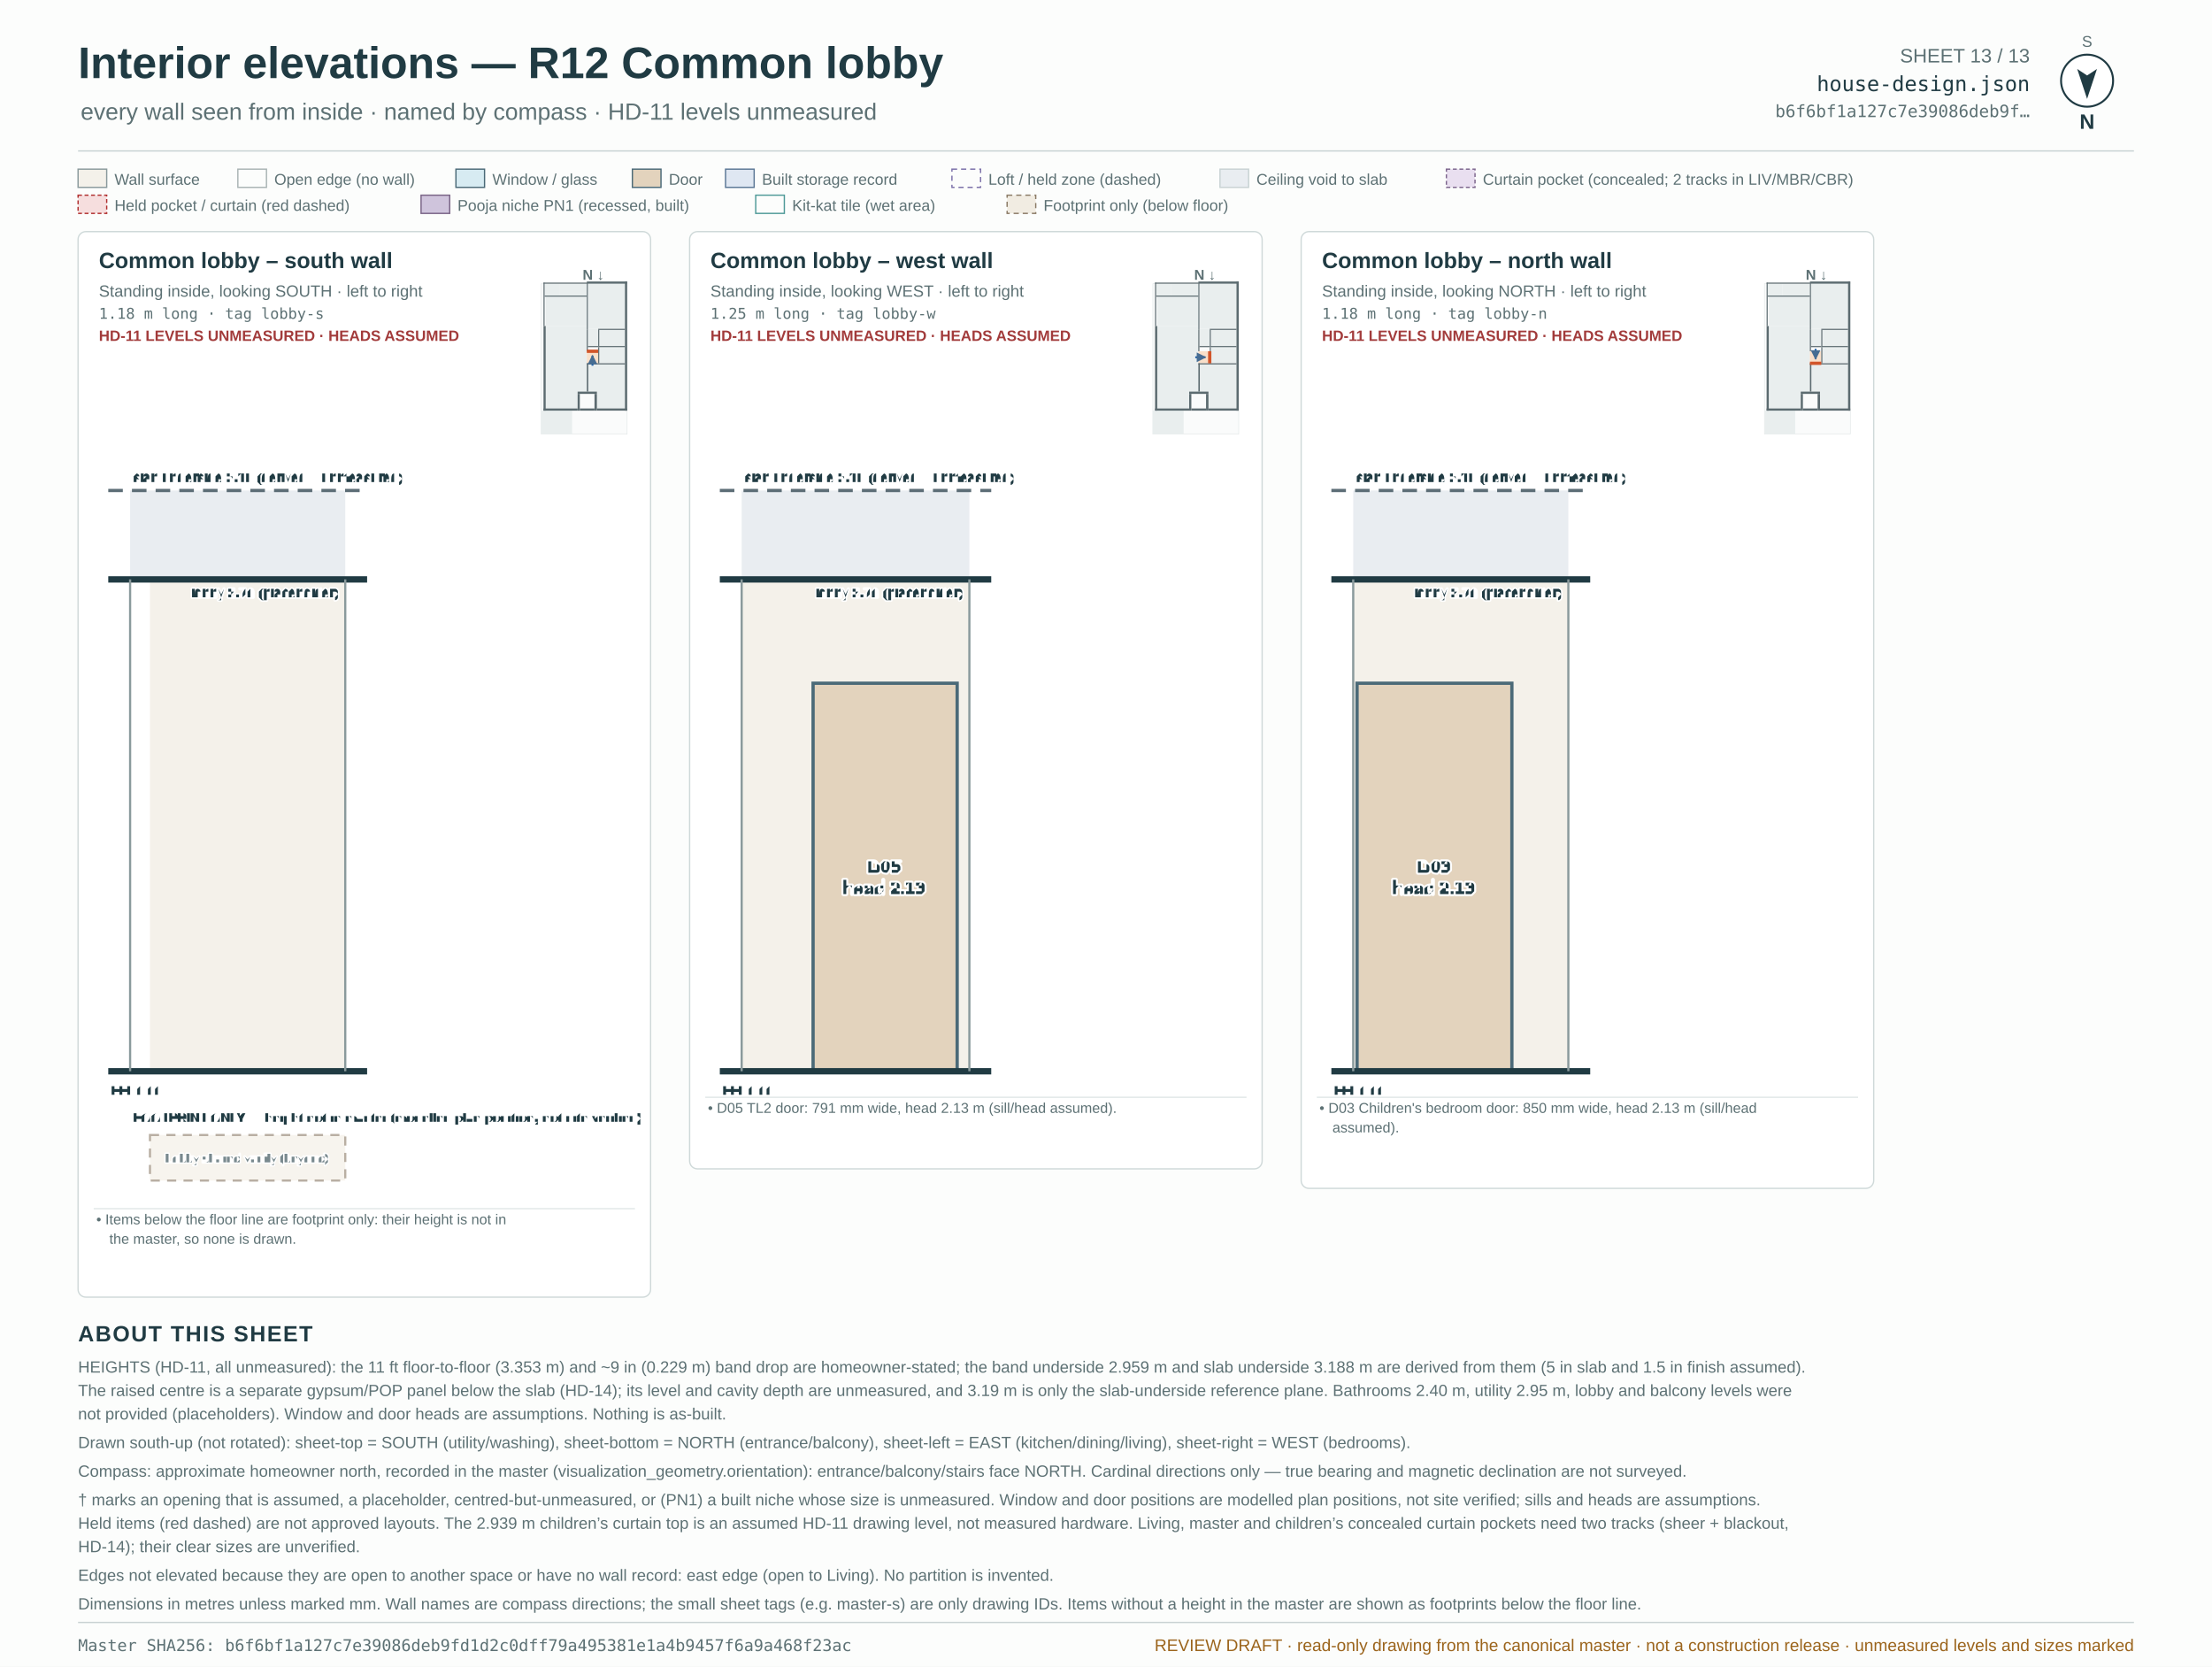
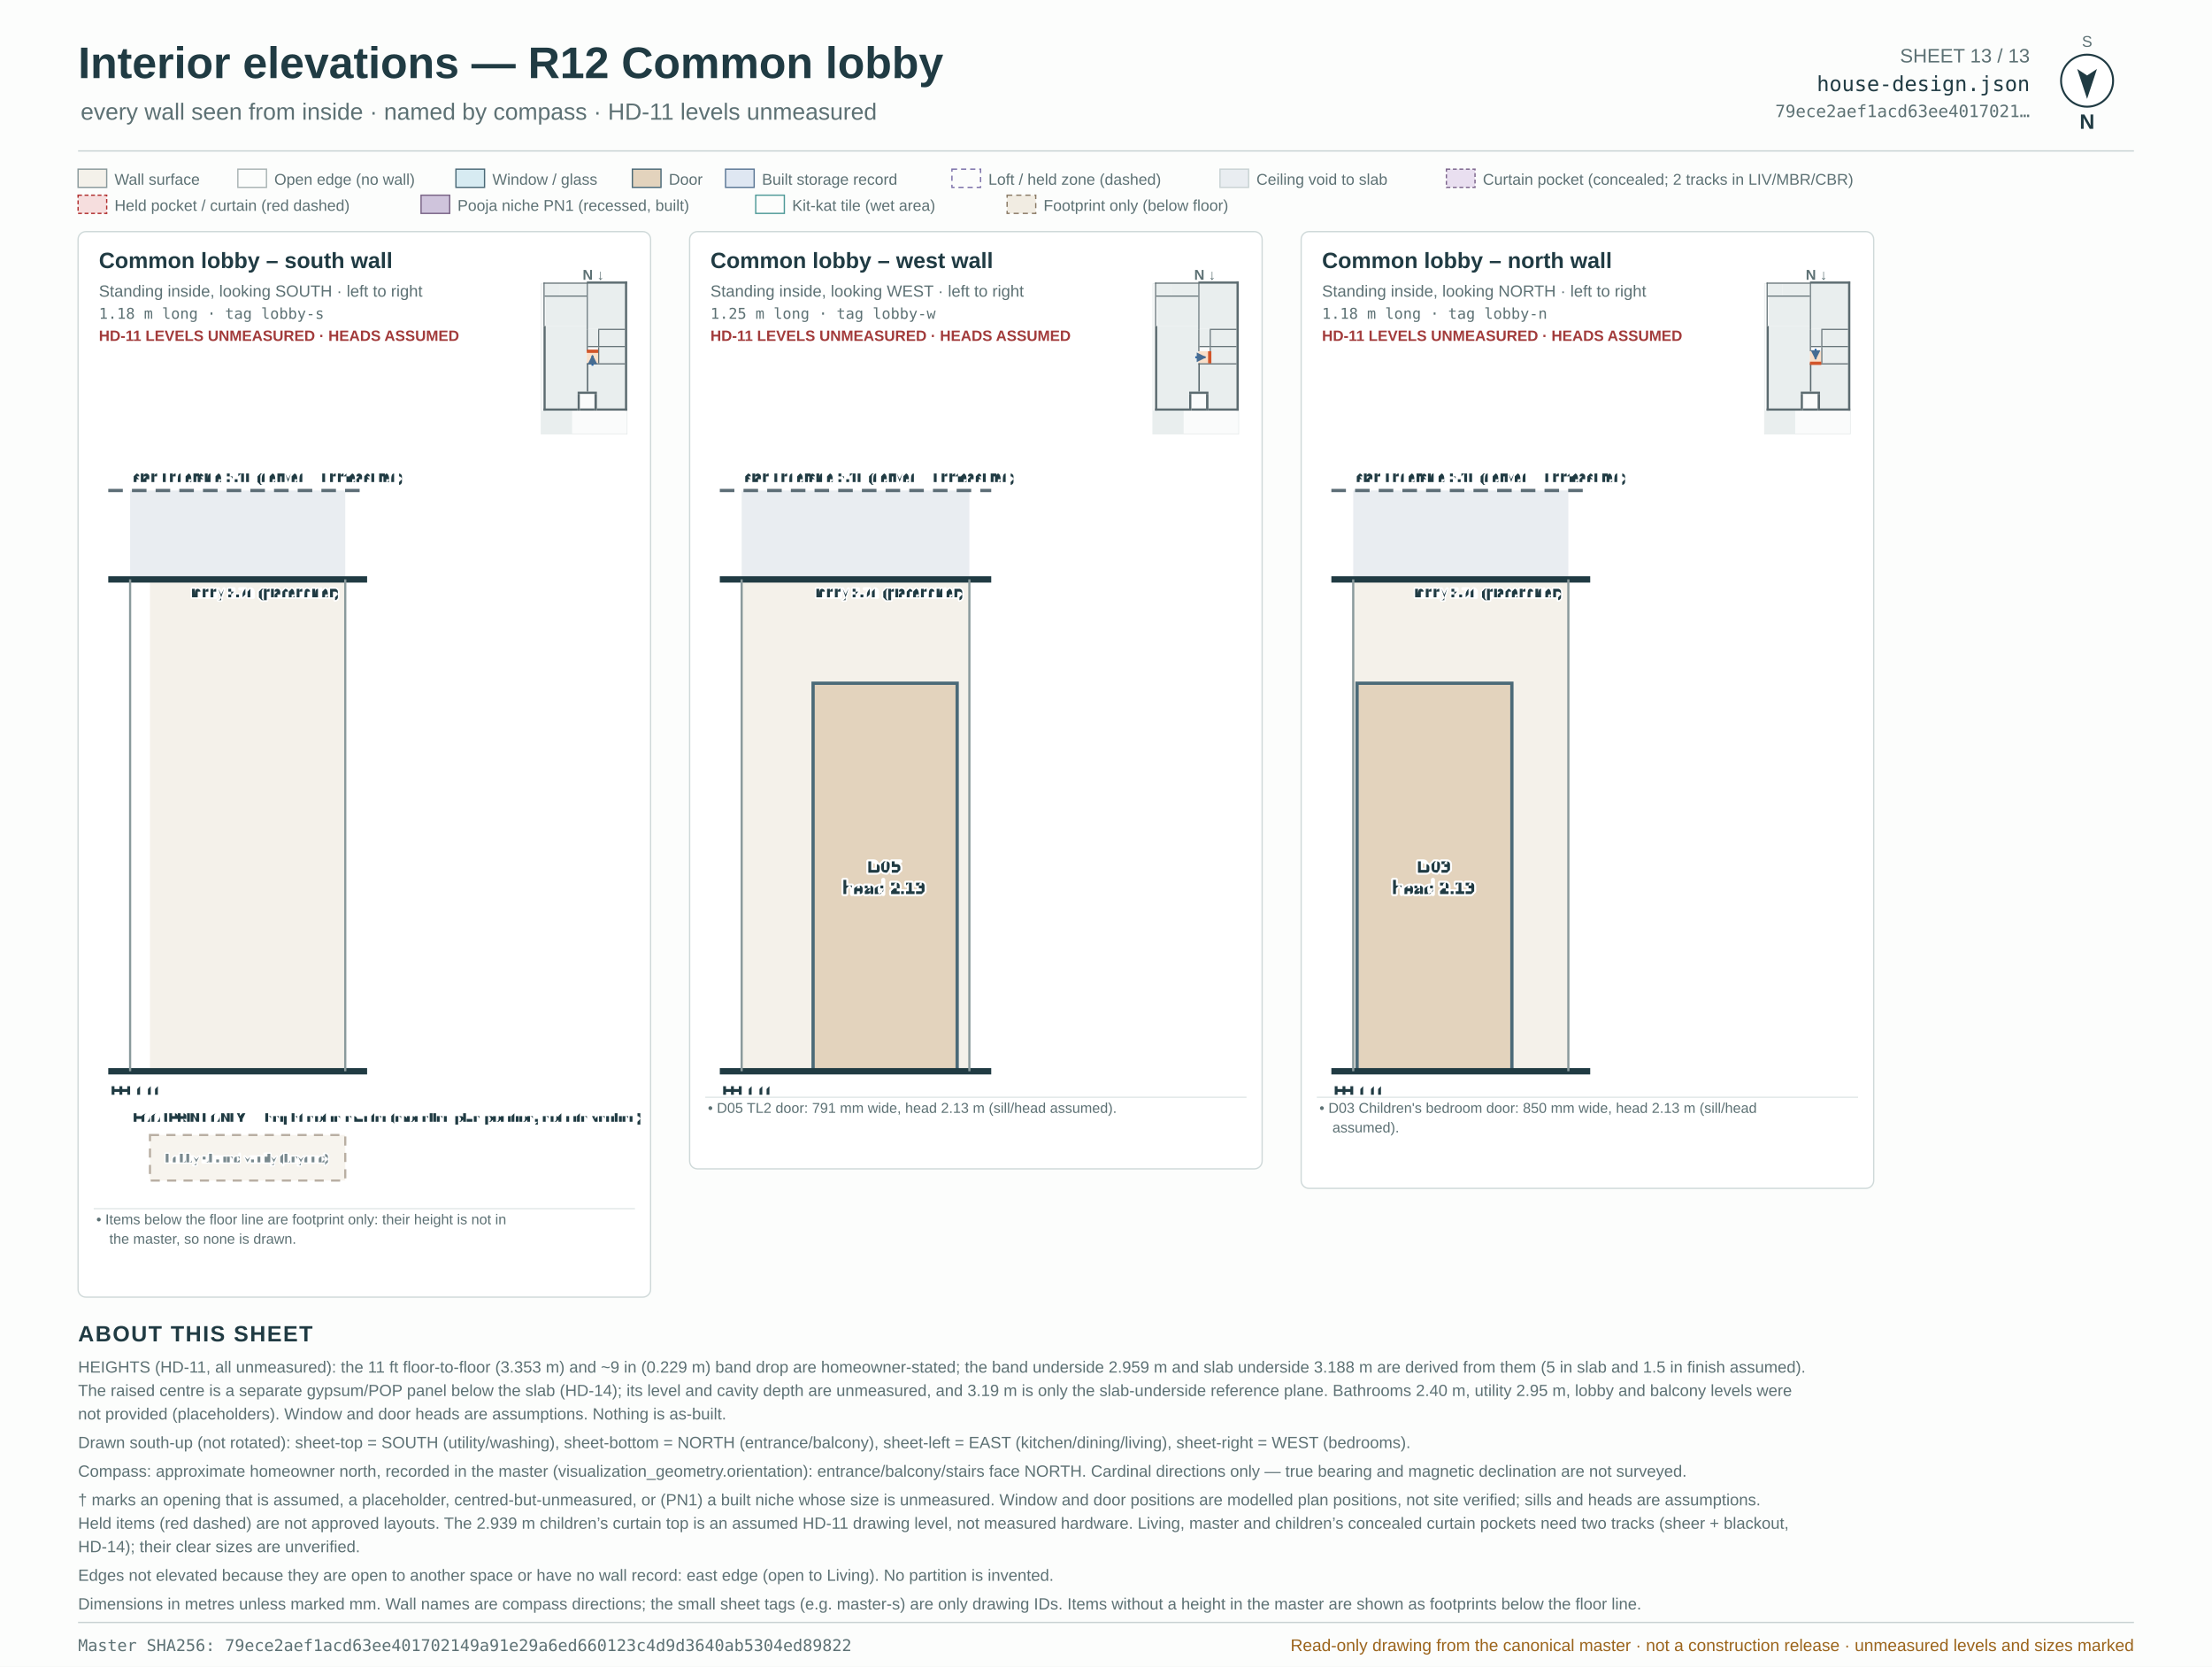
<svg xmlns="http://www.w3.org/2000/svg" width="1700" height="1280.878" viewBox="0 0 1700 1280.878" role="img" aria-labelledby="t d">
  <defs>
    <pattern id="hold" width=".10" height=".10" patternUnits="userSpaceOnUse" patternTransform="rotate(45)">
      <rect width=".10" height=".10" fill="#fbf0d7" />
      <path d="M0 0V.10" stroke="#cf9a43" stroke-width=".02" />
    </pattern>
    <pattern id="zone" width=".09" height=".09" patternUnits="userSpaceOnUse" patternTransform="rotate(-45)">
      <rect width=".09" height=".09" fill="#eaf0f7" />
      <path d="M0 0V.09" stroke="#a9bdd6" stroke-width=".011" />
    </pattern>
    <pattern id="loft" width=".08" height=".08" patternUnits="userSpaceOnUse" patternTransform="rotate(45)">
      <rect width=".08" height=".08" fill="#f2f0f8" />
      <path d="M0 0V.08" stroke="#b9b1d3" stroke-width=".010" />
    </pattern>
    <pattern id="beam" width=".08" height=".08" patternUnits="userSpaceOnUse" patternTransform="rotate(45)">
      <rect width=".08" height=".08" fill="#ecd9bd" />
      <path d="M0 0V.08" stroke="#c49a5c" stroke-width=".012" />
    </pattern>
    <pattern id="feature" width=".06" height=".06" patternUnits="userSpaceOnUse" patternTransform="rotate(90)">
      <rect width=".06" height=".06" fill="#bfe0dc" />
      <path d="M0 0V.06" stroke="#5aa39b" stroke-width=".012" />
    </pattern>
    <pattern id="plain" width=".15" height=".15" patternUnits="userSpaceOnUse">
      <rect width=".15" height=".15" fill="#f3f6f6" />
      <path d="M0 0H.15V.15" fill="none" stroke="#d6dfdf" stroke-width=".006" />
    </pattern>
    <pattern id="nowall" width=".12" height=".12" patternUnits="userSpaceOnUse" patternTransform="rotate(45)">
      <rect width=".12" height=".12" fill="#fafafa" />
      <path d="M0 0V.12" stroke="#d9d9d9" stroke-width=".008" />
    </pattern>
    <marker id="arrow" viewBox="0 0 10 10" refX="9" refY="5" markerWidth="5" markerHeight="5" orient="auto-start-reverse">
      <path d="M0 0L10 5L0 10z" fill="#466c92" />
    </marker>
  </defs>
  <style>text{font-family:"Segoe UI",Arial,sans-serif;fill:#203b43}
.mono{font-family:Consolas,monospace}.muted{fill:#5d7174}.green{fill:#266c5c}.blue{fill:#3d6288}.amber{fill:#9b641c}.red{fill:#a23b3b}
.title{font-size:34px;font-weight:600}.sub{font-size:18px}.sect{font-size:17px;font-weight:650;letter-spacing:1px}
.halo{paint-order:stroke;stroke:#fff;stroke-linejoin:round}</style>
  <rect width="1700" height="1280.878" fill="#fcfdfc" />
  <text x="60.00" y="60.00" font-size="34" class="title" text-anchor="start">Interior elevations — R12 Common lobby</text>
  <text x="62.00" y="92.00" font-size="18" class="muted sub" text-anchor="start">every wall seen from inside · named by compass · HD-11 levels unmeasured</text>
  <text x="1560.00" y="48.00" font-size="15" class="muted" text-anchor="end">SHEET 13 / 13</text>
  <text x="1560.00" y="70.00" font-size="16" class="mono" text-anchor="end">house-design.json</text>
-   <text x="1560.00" y="90.00" font-size="13" class="mono muted" text-anchor="end">b6f6bf1a127c7e39086deb9f…</text>
+   <text x="1560.00" y="90.00" font-size="13" class="mono muted" text-anchor="end">79ece2aef1acd63ee4017021…</text>
  <g id="north-arrow" data-north="sheet-bottom" transform="translate(1604 62)">
    <circle r="20" fill="#fff" stroke="#203b43" stroke-width="1.5" />
    <path d="M0 14L7.6 -9.0L0 -4.0L-7.6 -9.0Z" fill="#203b43" />
    <text y="37" font-size="16" font-weight="700" text-anchor="middle">N</text>
    <text y="-26" font-size="12" class="muted" text-anchor="middle">S</text>
  </g>
  <path d="M60 116H1640" stroke="#c8d2d3" />
  <rect x="60" y="130" width="22" height="14" fill="#f4f1ea" stroke="#8a9a9c" />
  <text x="88.00" y="142.00" font-size="12" class="muted" text-anchor="start">Wall surface</text>
  <rect x="182.8" y="130" width="22" height="14" fill="url(#nowall)" stroke="#a9b4b4" />
  <text x="210.80" y="142.00" font-size="12" class="muted" text-anchor="start">Open edge (no wall)</text>
  <rect x="350.4" y="130" width="22" height="14" fill="#d7ebf2" stroke="#4b6a78" />
  <text x="378.40" y="142.00" font-size="12" class="muted" text-anchor="start">Window / glass</text>
  <rect x="486" y="130" width="22" height="14" fill="#e3d3bd" stroke="#4b6a78" />
  <text x="514.00" y="142.00" font-size="12" class="muted" text-anchor="start">Door</text>
  <rect x="557.6" y="130" width="22" height="14" fill="#dfe7f2" stroke="#5b7795" />
  <text x="585.60" y="142.00" font-size="12" class="muted" text-anchor="start">Built storage record</text>
  <rect x="731.6" y="130" width="22" height="14" fill="url(#loft)" stroke="#7a6fa8" stroke-dasharray="4 3" />
  <text x="759.60" y="142.00" font-size="12" class="muted" text-anchor="start">Loft / held zone (dashed)</text>
  <rect x="937.6" y="130" width="22" height="14" fill="#e9edf1" stroke="#c8d2d3" />
  <text x="965.60" y="142.00" font-size="12" class="muted" text-anchor="start">Ceiling void to slab</text>
  <rect x="1111.6" y="130" width="22" height="14" fill="#e9dff0" stroke="#7c658c" stroke-dasharray="3 2" />
  <text x="1139.60" y="142.00" font-size="12" class="muted" text-anchor="start">Curtain pocket (concealed; 2 tracks in LIV/MBR/CBR)</text>
  <rect x="60" y="150" width="22" height="14" fill="#f6dede" stroke="#b02f2f" stroke-dasharray="3 2" />
  <text x="88.00" y="162.00" font-size="12" class="muted" text-anchor="start">Held pocket / curtain (red dashed)</text>
  <rect x="323.6" y="150" width="22" height="14" fill="#cfc4dc" stroke="#786385" />
  <text x="351.60" y="162.00" font-size="12" class="muted" text-anchor="start">Pooja niche PN1 (recessed, built)</text>
  <rect x="580.8" y="150" width="22" height="14" fill="url(#feature)" stroke="#4f9a98" />
  <text x="608.80" y="162.00" font-size="12" class="muted" text-anchor="start">Kit-kat tile (wet area)</text>
  <rect x="774" y="150" width="22" height="14" fill="#f1ece2" stroke="#8a7a66" stroke-dasharray="4 3" />
  <text x="802.00" y="162.00" font-size="12" class="muted" text-anchor="start">Footprint only (below floor)</text>
  <g data-panel-id="lobby-s" data-room-id="lobby" data-wall-dir="S">
    <rect x="60" y="178" width="440" height="818.878" fill="#fff" stroke="#cfd9d9" rx="6" />
    <text x="76.00" y="206.00" font-size="17" class="" text-anchor="start" font-weight="600">Common lobby – south wall</text>
    <text x="76.00" y="228.00" font-size="12.5" class="muted" text-anchor="start">Standing inside, looking SOUTH · left to right</text>
    <text x="76.00" y="245.00" font-size="11.5" class="muted mono" text-anchor="start">1.18 m long · tag lobby-s</text>
    <text x="76.00" y="262.00" font-size="11.5" class="red" text-anchor="start" font-weight="700">HD-11 LEVELS UNMEASURED · HEADS ASSUMED</text>
    <g data-keyplan="lobby-s" transform="translate(416.00 218.00) scale(7.4) translate(-0.2277 -0.2246)">
      <rect x="0.228" y="0.225" width="8.919" height="15.628" fill="#fafbfb" stroke="#d5dddd" stroke-width="0.04" />
      <path d="M0.57 0.228L2.094 0.228L2.094 1.461L0.57 1.461Z" fill="#e9eeee" stroke="none" stroke-width="0" />
      <path d="M2.094 0.228L4.955 0.228L4.955 1.461L2.094 1.461Z" fill="#e9eeee" stroke="none" stroke-width="0" />
      <path d="M0.685 1.576L4.955 1.576L4.955 4.623L0.685 4.623Z" fill="#e9eeee" stroke="none" stroke-width="0" />
      <path d="M0.685 4.623L4.955 4.623L4.955 7.706L0.685 7.706Z" fill="#e9eeee" stroke="none" stroke-width="0" />
      <path d="M0.685 7.706L4.955 7.706L4.955 11.445L4.001 11.445L4.001 13.185L0.685 13.185Z" fill="#e9eeee" stroke="none" stroke-width="0" />
      <path d="M5.064 0.225L8.915 0.225L8.915 4.912L5.064 4.912Z" fill="#e9eeee" stroke="none" stroke-width="0" />
      <path d="M5.064 4.912L6.136 4.912L6.136 6.704L5.064 6.704Z" fill="#e9eeee" stroke="none" stroke-width="0" />
      <path d="M4.955 7.245L6.136 7.245L6.136 8.495L4.955 8.495Z" fill="#f9dfc9" stroke="none" stroke-width="0" />
      <path d="M5.105 8.612L8.915 8.612L8.915 13.184L6.005 13.184L6.005 11.434L5.105 11.434Z" fill="#e9eeee" stroke="none" stroke-width="0" />
      <path d="M0.228 13.413L3.428 13.413L3.428 15.853L0.228 15.853Z" fill="#e9eeee" stroke="none" stroke-width="0" />
      <path d="M6.248 5.027L8.915 5.027L8.915 6.703L6.248 6.703Z" fill="#e9eeee" stroke="none" stroke-width="0" />
      <path d="M6.248 6.816L8.915 6.816L8.915 8.492L6.248 8.492Z" fill="#e9eeee" stroke="none" stroke-width="0" />
      <rect x="0.458" y="0.113" width="0.112" height="4.511" fill="#5c6b70" stroke="none" stroke-width="0" />
      <rect x="0.458" y="4.623" width="0.227" height="8.789" fill="#5c6b70" stroke="none" stroke-width="0" />
      <rect x="0.458" y="0.113" width="4.497" height="0.115" fill="#5c6b70" stroke="none" stroke-width="0" />
      <rect x="4.955" y="0" width="4.192" height="0.225" fill="#5c6b70" stroke="none" stroke-width="0" />
      <rect x="8.915" y="0" width="0.231" height="13.413" fill="#5c6b70" stroke="none" stroke-width="0" />
      <rect x="0.57" y="1.461" width="4.385" height="0.115" fill="#5c6b70" stroke="none" stroke-width="0" />
      <rect x="4.955" y="0.113" width="0.109" height="4.914" fill="#5c6b70" stroke="none" stroke-width="0" />
      <rect x="4.949" y="5.027" width="0.115" height="2.218" fill="#5c6b70" stroke="none" stroke-width="0" />
      <rect x="5.064" y="6.704" width="1.072" height="0.113" fill="#5c6b70" stroke="none" stroke-width="0" />
      <rect x="6.136" y="4.912" width="2.78" height="0.115" fill="#5c6b70" stroke="none" stroke-width="0" />
      <rect x="6.136" y="5.027" width="0.113" height="1.676" fill="#5c6b70" stroke="none" stroke-width="0" />
      <rect x="6.136" y="6.703" width="2.78" height="0.113" fill="#5c6b70" stroke="none" stroke-width="0" />
      <rect x="6.136" y="6.816" width="0.113" height="1.676" fill="#5c6b70" stroke="none" stroke-width="0" />
      <rect x="4.955" y="8.492" width="3.961" height="0.12" fill="#5c6b70" stroke="none" stroke-width="0" />
      <rect x="4.955" y="8.492" width="0.151" height="2.942" fill="#5c6b70" stroke="none" stroke-width="0" />
      <rect x="4.001" y="11.434" width="2.004" height="0.238" fill="#5c6b70" stroke="none" stroke-width="0" />
      <rect x="4.001" y="11.673" width="0.227" height="1.74" fill="#5c6b70" stroke="none" stroke-width="0" />
      <rect x="5.753" y="11.673" width="0.253" height="1.74" fill="#5c6b70" stroke="none" stroke-width="0" />
      <rect x="0.458" y="13.185" width="3.543" height="0.228" fill="#5c6b70" stroke="none" stroke-width="0" />
      <rect x="4.229" y="13.185" width="1.524" height="0.228" fill="#5c6b70" stroke="none" stroke-width="0" />
      <rect x="6.005" y="13.184" width="3.141" height="0.228" fill="#5c6b70" stroke="none" stroke-width="0" />
      <path d="M4.955 7.245L6.136 7.245" fill="none" stroke="#d2552a" stroke-width="0.34" stroke-linecap="butt" />
      <path d="M5.545 8.745L5.545 7.695" fill="none" stroke="#1d5fa8" stroke-width="0.2" marker-end="url(#arrow)" />
    </g>
    <text x="456.00" y="215.00" font-size="11" class="muted" text-anchor="middle" font-weight="700">N ↓</text>
    <g transform="translate(100 823.278) scale(140)">
      <rect x="0" y="-3.188" width="1.181" height="0.488" fill="#e9edf1" stroke="none" stroke-width="0" />
      <rect x="0.109" y="-2.7" width="1.072" height="2.7" fill="#f4f1ea" stroke="none" stroke-width="0" />
      <path d="M-0.12 0L1.301 0" fill="none" stroke="#203b43" stroke-width="0.035" />
      <text x="-0.1" y="0.13" font-size="0.07" fill="#5d7174" text-anchor="start" class="halo" stroke-width="0.015">FFL 0.00</text>
      <path d="M-0.12 -3.188L1.301 -3.188" fill="none" stroke="#5d6e77" stroke-width="0.018" stroke-dasharray=".08 .05" />
      <text x="0.02" y="-3.238" font-size="0.075" fill="#5d6e77" text-anchor="start" class="halo" stroke-width="0.017">slab underside 3.19 (derived – unmeasured)</text>
      <path d="M-0.12 -2.7L1.301 -2.7" fill="none" stroke="#203b43" stroke-width="0.035" />
      <text x="1.151" y="-2.6" font-size="0.075" fill="#203b43" text-anchor="end" class="halo" stroke-width="0.017">lobby 2.70 (placeholder)</text>
      <path d="M0 0L0 -2.7" fill="none" stroke="#8a9a9c" stroke-width="0.012" />
      <path d="M1.181 0L1.181 -2.7" fill="none" stroke="#8a9a9c" stroke-width="0.012" />
      <text x="0.02" y="0.28" font-size="0.07" fill="#9b641c" text-anchor="start" class="halo" stroke-width="0.015" font-weight="600">FOOTPRINT ONLY — height not in master (modelled plan position; not site verified)</text>
      <g data-item-id="FURN-lobby-vanity" data-item-kind="basin" data-panel-id="lobby-s" data-footprint-only="true" opacity=".6">
        <rect x="0.109" y="0.35" width="1.072" height="0.25" fill="#f1ece2" stroke="#8a7a66" stroke-width="0.012" stroke-dasharray=".05 .04" />
        <text x="0.645" y="0.498" font-size="0.068" fill="#203b43" text-anchor="middle" class="halo" stroke-width="0.015">Lobby shared vanity (beyond)</text>
      </g>
    </g>
    <path d="M72 928.878H488" stroke="#e1e8e8" />
    <text x="74.00" y="940.88" font-size="11" class="muted" text-anchor="start">• Items below the floor line are footprint only: their height is not in</text>
    <text x="84.00" y="955.88" font-size="11" class="muted" text-anchor="start">the master, so none is drawn.</text>
  </g>
  <g data-panel-id="lobby-w" data-room-id="lobby" data-wall-dir="W">
    <rect x="530" y="178" width="440" height="720.278" fill="#fff" stroke="#cfd9d9" rx="6" />
    <text x="546.00" y="206.00" font-size="17" class="" text-anchor="start" font-weight="600">Common lobby – west wall</text>
    <text x="546.00" y="228.00" font-size="12.5" class="muted" text-anchor="start">Standing inside, looking WEST · left to right</text>
    <text x="546.00" y="245.00" font-size="11.5" class="muted mono" text-anchor="start">1.25 m long · tag lobby-w</text>
    <text x="546.00" y="262.00" font-size="11.5" class="red" text-anchor="start" font-weight="700">HD-11 LEVELS UNMEASURED · HEADS ASSUMED</text>
    <g data-keyplan="lobby-w" transform="translate(886.00 218.00) scale(7.4) translate(-0.2277 -0.2246)">
      <rect x="0.228" y="0.225" width="8.919" height="15.628" fill="#fafbfb" stroke="#d5dddd" stroke-width="0.04" />
      <path d="M0.57 0.228L2.094 0.228L2.094 1.461L0.57 1.461Z" fill="#e9eeee" stroke="none" stroke-width="0" />
      <path d="M2.094 0.228L4.955 0.228L4.955 1.461L2.094 1.461Z" fill="#e9eeee" stroke="none" stroke-width="0" />
      <path d="M0.685 1.576L4.955 1.576L4.955 4.623L0.685 4.623Z" fill="#e9eeee" stroke="none" stroke-width="0" />
      <path d="M0.685 4.623L4.955 4.623L4.955 7.706L0.685 7.706Z" fill="#e9eeee" stroke="none" stroke-width="0" />
      <path d="M0.685 7.706L4.955 7.706L4.955 11.445L4.001 11.445L4.001 13.185L0.685 13.185Z" fill="#e9eeee" stroke="none" stroke-width="0" />
      <path d="M5.064 0.225L8.915 0.225L8.915 4.912L5.064 4.912Z" fill="#e9eeee" stroke="none" stroke-width="0" />
      <path d="M5.064 4.912L6.136 4.912L6.136 6.704L5.064 6.704Z" fill="#e9eeee" stroke="none" stroke-width="0" />
      <path d="M4.955 7.245L6.136 7.245L6.136 8.495L4.955 8.495Z" fill="#f9dfc9" stroke="none" stroke-width="0" />
      <path d="M5.105 8.612L8.915 8.612L8.915 13.184L6.005 13.184L6.005 11.434L5.105 11.434Z" fill="#e9eeee" stroke="none" stroke-width="0" />
      <path d="M0.228 13.413L3.428 13.413L3.428 15.853L0.228 15.853Z" fill="#e9eeee" stroke="none" stroke-width="0" />
      <path d="M6.248 5.027L8.915 5.027L8.915 6.703L6.248 6.703Z" fill="#e9eeee" stroke="none" stroke-width="0" />
      <path d="M6.248 6.816L8.915 6.816L8.915 8.492L6.248 8.492Z" fill="#e9eeee" stroke="none" stroke-width="0" />
      <rect x="0.458" y="0.113" width="0.112" height="4.511" fill="#5c6b70" stroke="none" stroke-width="0" />
      <rect x="0.458" y="4.623" width="0.227" height="8.789" fill="#5c6b70" stroke="none" stroke-width="0" />
      <rect x="0.458" y="0.113" width="4.497" height="0.115" fill="#5c6b70" stroke="none" stroke-width="0" />
      <rect x="4.955" y="0" width="4.192" height="0.225" fill="#5c6b70" stroke="none" stroke-width="0" />
      <rect x="8.915" y="0" width="0.231" height="13.413" fill="#5c6b70" stroke="none" stroke-width="0" />
      <rect x="0.57" y="1.461" width="4.385" height="0.115" fill="#5c6b70" stroke="none" stroke-width="0" />
      <rect x="4.955" y="0.113" width="0.109" height="4.914" fill="#5c6b70" stroke="none" stroke-width="0" />
      <rect x="4.949" y="5.027" width="0.115" height="2.218" fill="#5c6b70" stroke="none" stroke-width="0" />
      <rect x="5.064" y="6.704" width="1.072" height="0.113" fill="#5c6b70" stroke="none" stroke-width="0" />
      <rect x="6.136" y="4.912" width="2.78" height="0.115" fill="#5c6b70" stroke="none" stroke-width="0" />
      <rect x="6.136" y="5.027" width="0.113" height="1.676" fill="#5c6b70" stroke="none" stroke-width="0" />
      <rect x="6.136" y="6.703" width="2.78" height="0.113" fill="#5c6b70" stroke="none" stroke-width="0" />
      <rect x="6.136" y="6.816" width="0.113" height="1.676" fill="#5c6b70" stroke="none" stroke-width="0" />
      <rect x="4.955" y="8.492" width="3.961" height="0.12" fill="#5c6b70" stroke="none" stroke-width="0" />
      <rect x="4.955" y="8.492" width="0.151" height="2.942" fill="#5c6b70" stroke="none" stroke-width="0" />
      <rect x="4.001" y="11.434" width="2.004" height="0.238" fill="#5c6b70" stroke="none" stroke-width="0" />
      <rect x="4.001" y="11.673" width="0.227" height="1.74" fill="#5c6b70" stroke="none" stroke-width="0" />
      <rect x="5.753" y="11.673" width="0.253" height="1.74" fill="#5c6b70" stroke="none" stroke-width="0" />
      <rect x="0.458" y="13.185" width="3.543" height="0.228" fill="#5c6b70" stroke="none" stroke-width="0" />
      <rect x="4.229" y="13.185" width="1.524" height="0.228" fill="#5c6b70" stroke="none" stroke-width="0" />
      <rect x="6.005" y="13.184" width="3.141" height="0.228" fill="#5c6b70" stroke="none" stroke-width="0" />
      <path d="M6.136 7.245L6.136 8.495" fill="none" stroke="#d2552a" stroke-width="0.34" stroke-linecap="butt" />
      <path d="M4.636 7.87L5.686 7.87" fill="none" stroke="#1d5fa8" stroke-width="0.2" marker-end="url(#arrow)" />
    </g>
    <text x="926.00" y="215.00" font-size="11" class="muted" text-anchor="middle" font-weight="700">N ↓</text>
    <g transform="translate(570 823.278) scale(140)">
      <rect x="0" y="-3.188" width="1.25" height="0.488" fill="#e9edf1" stroke="none" stroke-width="0" />
      <rect x="0" y="-2.7" width="1.247" height="2.7" fill="#f4f1ea" stroke="none" stroke-width="0" />
      <g data-opening-id="bath2-door" data-opening-code="D05" data-panel-id="lobby-w">
        <rect x="0.392" y="-2.13" width="0.791" height="2.13" fill="#e3d3bd" stroke="#4b6a78" stroke-width="0.018" />
        <text x="0.787" y="-1.091" font-size="0.1" fill="#203b43" text-anchor="middle" class="halo" stroke-width="0.022" font-weight="600">D05</text>
        <text x="0.787" y="-0.971" font-size="0.1" fill="#203b43" text-anchor="middle" class="halo" stroke-width="0.022" font-weight="600">head 2.13</text>
      </g>
      <path d="M-0.12 0L1.37 0" fill="none" stroke="#203b43" stroke-width="0.035" />
      <text x="-0.1" y="0.13" font-size="0.07" fill="#5d7174" text-anchor="start" class="halo" stroke-width="0.015">FFL 0.00</text>
      <path d="M-0.12 -3.188L1.37 -3.188" fill="none" stroke="#5d6e77" stroke-width="0.018" stroke-dasharray=".08 .05" />
      <text x="0.02" y="-3.238" font-size="0.075" fill="#5d6e77" text-anchor="start" class="halo" stroke-width="0.017">slab underside 3.19 (derived – unmeasured)</text>
      <path d="M-0.12 -2.7L1.37 -2.7" fill="none" stroke="#203b43" stroke-width="0.035" />
      <text x="1.22" y="-2.6" font-size="0.075" fill="#203b43" text-anchor="end" class="halo" stroke-width="0.017">lobby 2.70 (placeholder)</text>
      <path d="M0 0L0 -2.7" fill="none" stroke="#8a9a9c" stroke-width="0.012" />
      <path d="M1.25 0L1.25 -2.7" fill="none" stroke="#8a9a9c" stroke-width="0.012" />
    </g>
    <path d="M542 843.278H958" stroke="#e1e8e8" />
    <text x="544.00" y="855.28" font-size="11" class="muted" text-anchor="start">• D05 TL2 door: 791 mm wide, head 2.13 m (sill/head assumed).</text>
  </g>
  <g data-panel-id="lobby-n" data-room-id="lobby" data-wall-dir="N">
    <rect x="1000" y="178" width="440" height="735.278" fill="#fff" stroke="#cfd9d9" rx="6" />
    <text x="1016.00" y="206.00" font-size="17" class="" text-anchor="start" font-weight="600">Common lobby – north wall</text>
    <text x="1016.00" y="228.00" font-size="12.5" class="muted" text-anchor="start">Standing inside, looking NORTH · left to right</text>
    <text x="1016.00" y="245.00" font-size="11.5" class="muted mono" text-anchor="start">1.18 m long · tag lobby-n</text>
    <text x="1016.00" y="262.00" font-size="11.5" class="red" text-anchor="start" font-weight="700">HD-11 LEVELS UNMEASURED · HEADS ASSUMED</text>
    <g data-keyplan="lobby-n" transform="translate(1356.00 218.00) scale(7.4) translate(-0.2277 -0.2246)">
      <rect x="0.228" y="0.225" width="8.919" height="15.628" fill="#fafbfb" stroke="#d5dddd" stroke-width="0.04" />
      <path d="M0.57 0.228L2.094 0.228L2.094 1.461L0.57 1.461Z" fill="#e9eeee" stroke="none" stroke-width="0" />
      <path d="M2.094 0.228L4.955 0.228L4.955 1.461L2.094 1.461Z" fill="#e9eeee" stroke="none" stroke-width="0" />
      <path d="M0.685 1.576L4.955 1.576L4.955 4.623L0.685 4.623Z" fill="#e9eeee" stroke="none" stroke-width="0" />
      <path d="M0.685 4.623L4.955 4.623L4.955 7.706L0.685 7.706Z" fill="#e9eeee" stroke="none" stroke-width="0" />
      <path d="M0.685 7.706L4.955 7.706L4.955 11.445L4.001 11.445L4.001 13.185L0.685 13.185Z" fill="#e9eeee" stroke="none" stroke-width="0" />
      <path d="M5.064 0.225L8.915 0.225L8.915 4.912L5.064 4.912Z" fill="#e9eeee" stroke="none" stroke-width="0" />
      <path d="M5.064 4.912L6.136 4.912L6.136 6.704L5.064 6.704Z" fill="#e9eeee" stroke="none" stroke-width="0" />
      <path d="M4.955 7.245L6.136 7.245L6.136 8.495L4.955 8.495Z" fill="#f9dfc9" stroke="none" stroke-width="0" />
      <path d="M5.105 8.612L8.915 8.612L8.915 13.184L6.005 13.184L6.005 11.434L5.105 11.434Z" fill="#e9eeee" stroke="none" stroke-width="0" />
      <path d="M0.228 13.413L3.428 13.413L3.428 15.853L0.228 15.853Z" fill="#e9eeee" stroke="none" stroke-width="0" />
      <path d="M6.248 5.027L8.915 5.027L8.915 6.703L6.248 6.703Z" fill="#e9eeee" stroke="none" stroke-width="0" />
      <path d="M6.248 6.816L8.915 6.816L8.915 8.492L6.248 8.492Z" fill="#e9eeee" stroke="none" stroke-width="0" />
      <rect x="0.458" y="0.113" width="0.112" height="4.511" fill="#5c6b70" stroke="none" stroke-width="0" />
      <rect x="0.458" y="4.623" width="0.227" height="8.789" fill="#5c6b70" stroke="none" stroke-width="0" />
      <rect x="0.458" y="0.113" width="4.497" height="0.115" fill="#5c6b70" stroke="none" stroke-width="0" />
      <rect x="4.955" y="0" width="4.192" height="0.225" fill="#5c6b70" stroke="none" stroke-width="0" />
      <rect x="8.915" y="0" width="0.231" height="13.413" fill="#5c6b70" stroke="none" stroke-width="0" />
      <rect x="0.57" y="1.461" width="4.385" height="0.115" fill="#5c6b70" stroke="none" stroke-width="0" />
      <rect x="4.955" y="0.113" width="0.109" height="4.914" fill="#5c6b70" stroke="none" stroke-width="0" />
      <rect x="4.949" y="5.027" width="0.115" height="2.218" fill="#5c6b70" stroke="none" stroke-width="0" />
      <rect x="5.064" y="6.704" width="1.072" height="0.113" fill="#5c6b70" stroke="none" stroke-width="0" />
      <rect x="6.136" y="4.912" width="2.78" height="0.115" fill="#5c6b70" stroke="none" stroke-width="0" />
      <rect x="6.136" y="5.027" width="0.113" height="1.676" fill="#5c6b70" stroke="none" stroke-width="0" />
      <rect x="6.136" y="6.703" width="2.78" height="0.113" fill="#5c6b70" stroke="none" stroke-width="0" />
      <rect x="6.136" y="6.816" width="0.113" height="1.676" fill="#5c6b70" stroke="none" stroke-width="0" />
      <rect x="4.955" y="8.492" width="3.961" height="0.12" fill="#5c6b70" stroke="none" stroke-width="0" />
      <rect x="4.955" y="8.492" width="0.151" height="2.942" fill="#5c6b70" stroke="none" stroke-width="0" />
      <rect x="4.001" y="11.434" width="2.004" height="0.238" fill="#5c6b70" stroke="none" stroke-width="0" />
      <rect x="4.001" y="11.673" width="0.227" height="1.74" fill="#5c6b70" stroke="none" stroke-width="0" />
      <rect x="5.753" y="11.673" width="0.253" height="1.74" fill="#5c6b70" stroke="none" stroke-width="0" />
      <rect x="0.458" y="13.185" width="3.543" height="0.228" fill="#5c6b70" stroke="none" stroke-width="0" />
      <rect x="4.229" y="13.185" width="1.524" height="0.228" fill="#5c6b70" stroke="none" stroke-width="0" />
      <rect x="6.005" y="13.184" width="3.141" height="0.228" fill="#5c6b70" stroke="none" stroke-width="0" />
      <path d="M4.955 8.495L6.136 8.495" fill="none" stroke="#d2552a" stroke-width="0.34" stroke-linecap="butt" />
      <path d="M5.545 6.995L5.545 8.045" fill="none" stroke="#1d5fa8" stroke-width="0.2" marker-end="url(#arrow)" />
    </g>
    <text x="1396.00" y="215.00" font-size="11" class="muted" text-anchor="middle" font-weight="700">N ↓</text>
    <g transform="translate(1040 823.278) scale(140)">
      <rect x="0" y="-3.188" width="1.181" height="0.488" fill="#e9edf1" stroke="none" stroke-width="0" />
      <rect x="0" y="-2.7" width="1.181" height="2.7" fill="#f4f1ea" stroke="none" stroke-width="0" />
      <g data-opening-id="children-door" data-opening-code="D03" data-panel-id="lobby-n">
        <rect x="0.021" y="-2.13" width="0.85" height="2.13" fill="#e3d3bd" stroke="#4b6a78" stroke-width="0.018" />
        <text x="0.446" y="-1.091" font-size="0.1" fill="#203b43" text-anchor="middle" class="halo" stroke-width="0.022" font-weight="600">D03</text>
        <text x="0.446" y="-0.971" font-size="0.1" fill="#203b43" text-anchor="middle" class="halo" stroke-width="0.022" font-weight="600">head 2.13</text>
      </g>
      <path d="M-0.12 0L1.301 0" fill="none" stroke="#203b43" stroke-width="0.035" />
      <text x="-0.1" y="0.13" font-size="0.07" fill="#5d7174" text-anchor="start" class="halo" stroke-width="0.015">FFL 0.00</text>
      <path d="M-0.12 -3.188L1.301 -3.188" fill="none" stroke="#5d6e77" stroke-width="0.018" stroke-dasharray=".08 .05" />
      <text x="0.02" y="-3.238" font-size="0.075" fill="#5d6e77" text-anchor="start" class="halo" stroke-width="0.017">slab underside 3.19 (derived – unmeasured)</text>
      <path d="M-0.12 -2.7L1.301 -2.7" fill="none" stroke="#203b43" stroke-width="0.035" />
      <text x="1.151" y="-2.6" font-size="0.075" fill="#203b43" text-anchor="end" class="halo" stroke-width="0.017">lobby 2.70 (placeholder)</text>
      <path d="M0 0L0 -2.7" fill="none" stroke="#8a9a9c" stroke-width="0.012" />
      <path d="M1.181 0L1.181 -2.7" fill="none" stroke="#8a9a9c" stroke-width="0.012" />
    </g>
    <path d="M1012 843.278H1428" stroke="#e1e8e8" />
    <text x="1014.00" y="855.28" font-size="11" class="muted" text-anchor="start">• D03 Children's bedroom door: 850 mm wide, head 2.13 m (sill/head</text>
    <text x="1024.00" y="870.28" font-size="11" class="muted" text-anchor="start">assumed).</text>
  </g>
  <text x="60.00" y="1030.88" font-size="15" class="sect" text-anchor="start">ABOUT THIS SHEET</text>
  <text x="60.00" y="1054.88" font-size="12.5" class="muted" text-anchor="start">HEIGHTS (HD-11, all unmeasured): the 11 ft floor-to-floor (3.353 m) and ~9 in (0.229 m) band drop are homeowner-stated; the band underside 2.959 m and slab underside 3.188 m are derived from them (5 in slab and 1.5 in finish assumed).</text>
  <text x="60.00" y="1072.88" font-size="12.5" class="muted" text-anchor="start">The raised centre is a separate gypsum/POP panel below the slab (HD-14); its level and cavity depth are unmeasured, and 3.19 m is only the slab-underside reference plane. Bathrooms 2.40 m, utility 2.95 m, lobby and balcony levels were</text>
  <text x="60.00" y="1090.88" font-size="12.5" class="muted" text-anchor="start">not provided (placeholders). Window and door heads are assumptions. Nothing is as-built.</text>
  <text x="60.00" y="1112.88" font-size="12.5" class="muted" text-anchor="start">Drawn south-up (not rotated): sheet-top = SOUTH (utility/washing), sheet-bottom = NORTH (entrance/balcony), sheet-left = EAST (kitchen/dining/living), sheet-right = WEST (bedrooms).</text>
  <text x="60.00" y="1134.88" font-size="12.5" class="muted" text-anchor="start">Compass: approximate homeowner north, recorded in the master (visualization_geometry.orientation): entrance/balcony/stairs face NORTH. Cardinal directions only — true bearing and magnetic declination are not surveyed.</text>
  <text x="60.00" y="1156.88" font-size="12.5" class="muted" text-anchor="start">† marks an opening that is assumed, a placeholder, centred-but-unmeasured, or (PN1) a built niche whose size is unmeasured. Window and door positions are modelled plan positions, not site verified; sills and heads are assumptions.</text>
  <text x="60.00" y="1174.88" font-size="12.5" class="muted" text-anchor="start">Held items (red dashed) are not approved layouts. The 2.939 m children’s curtain top is an assumed HD-11 drawing level, not measured hardware. Living, master and children’s concealed curtain pockets need two tracks (sheer + blackout,</text>
  <text x="60.00" y="1192.88" font-size="12.5" class="muted" text-anchor="start">HD-14); their clear sizes are unverified.</text>
  <text x="60.00" y="1214.88" font-size="12.5" class="muted" text-anchor="start">Edges not elevated because they are open to another space or have no wall record: east edge (open to Living). No partition is invented.</text>
  <text x="60.00" y="1236.88" font-size="12.5" class="muted" text-anchor="start">Dimensions in metres unless marked mm. Wall names are compass directions; the small sheet tags (e.g. master-s) are only drawing IDs. Items without a height in the master are shown as footprints below the floor line.</text>
  <path d="M60 1246.878H1640" stroke="#c8d2d3" />
-   <text x="60.00" y="1268.88" font-size="12.5" class="mono muted" text-anchor="start">Master SHA256: b6f6bf1a127c7e39086deb9fd1d2c0dff79a495381e1a4b9457f6a9a468f23ac</text>
-   <text x="1640.00" y="1268.88" font-size="13" class="amber" text-anchor="end">REVIEW DRAFT · read-only drawing from the canonical master · not a construction release · unmeasured levels and sizes marked</text>
+   <text x="60.00" y="1268.88" font-size="12.5" class="mono muted" text-anchor="start">Master SHA256: 79ece2aef1acd63ee401702149a91e29a6ed660123c4d9d3640ab5304ed89822</text>
+   <text x="1640.00" y="1268.88" font-size="13" class="amber" text-anchor="end">Read-only drawing from the canonical master · not a construction release · unmeasured levels and sizes marked</text>
</svg>
